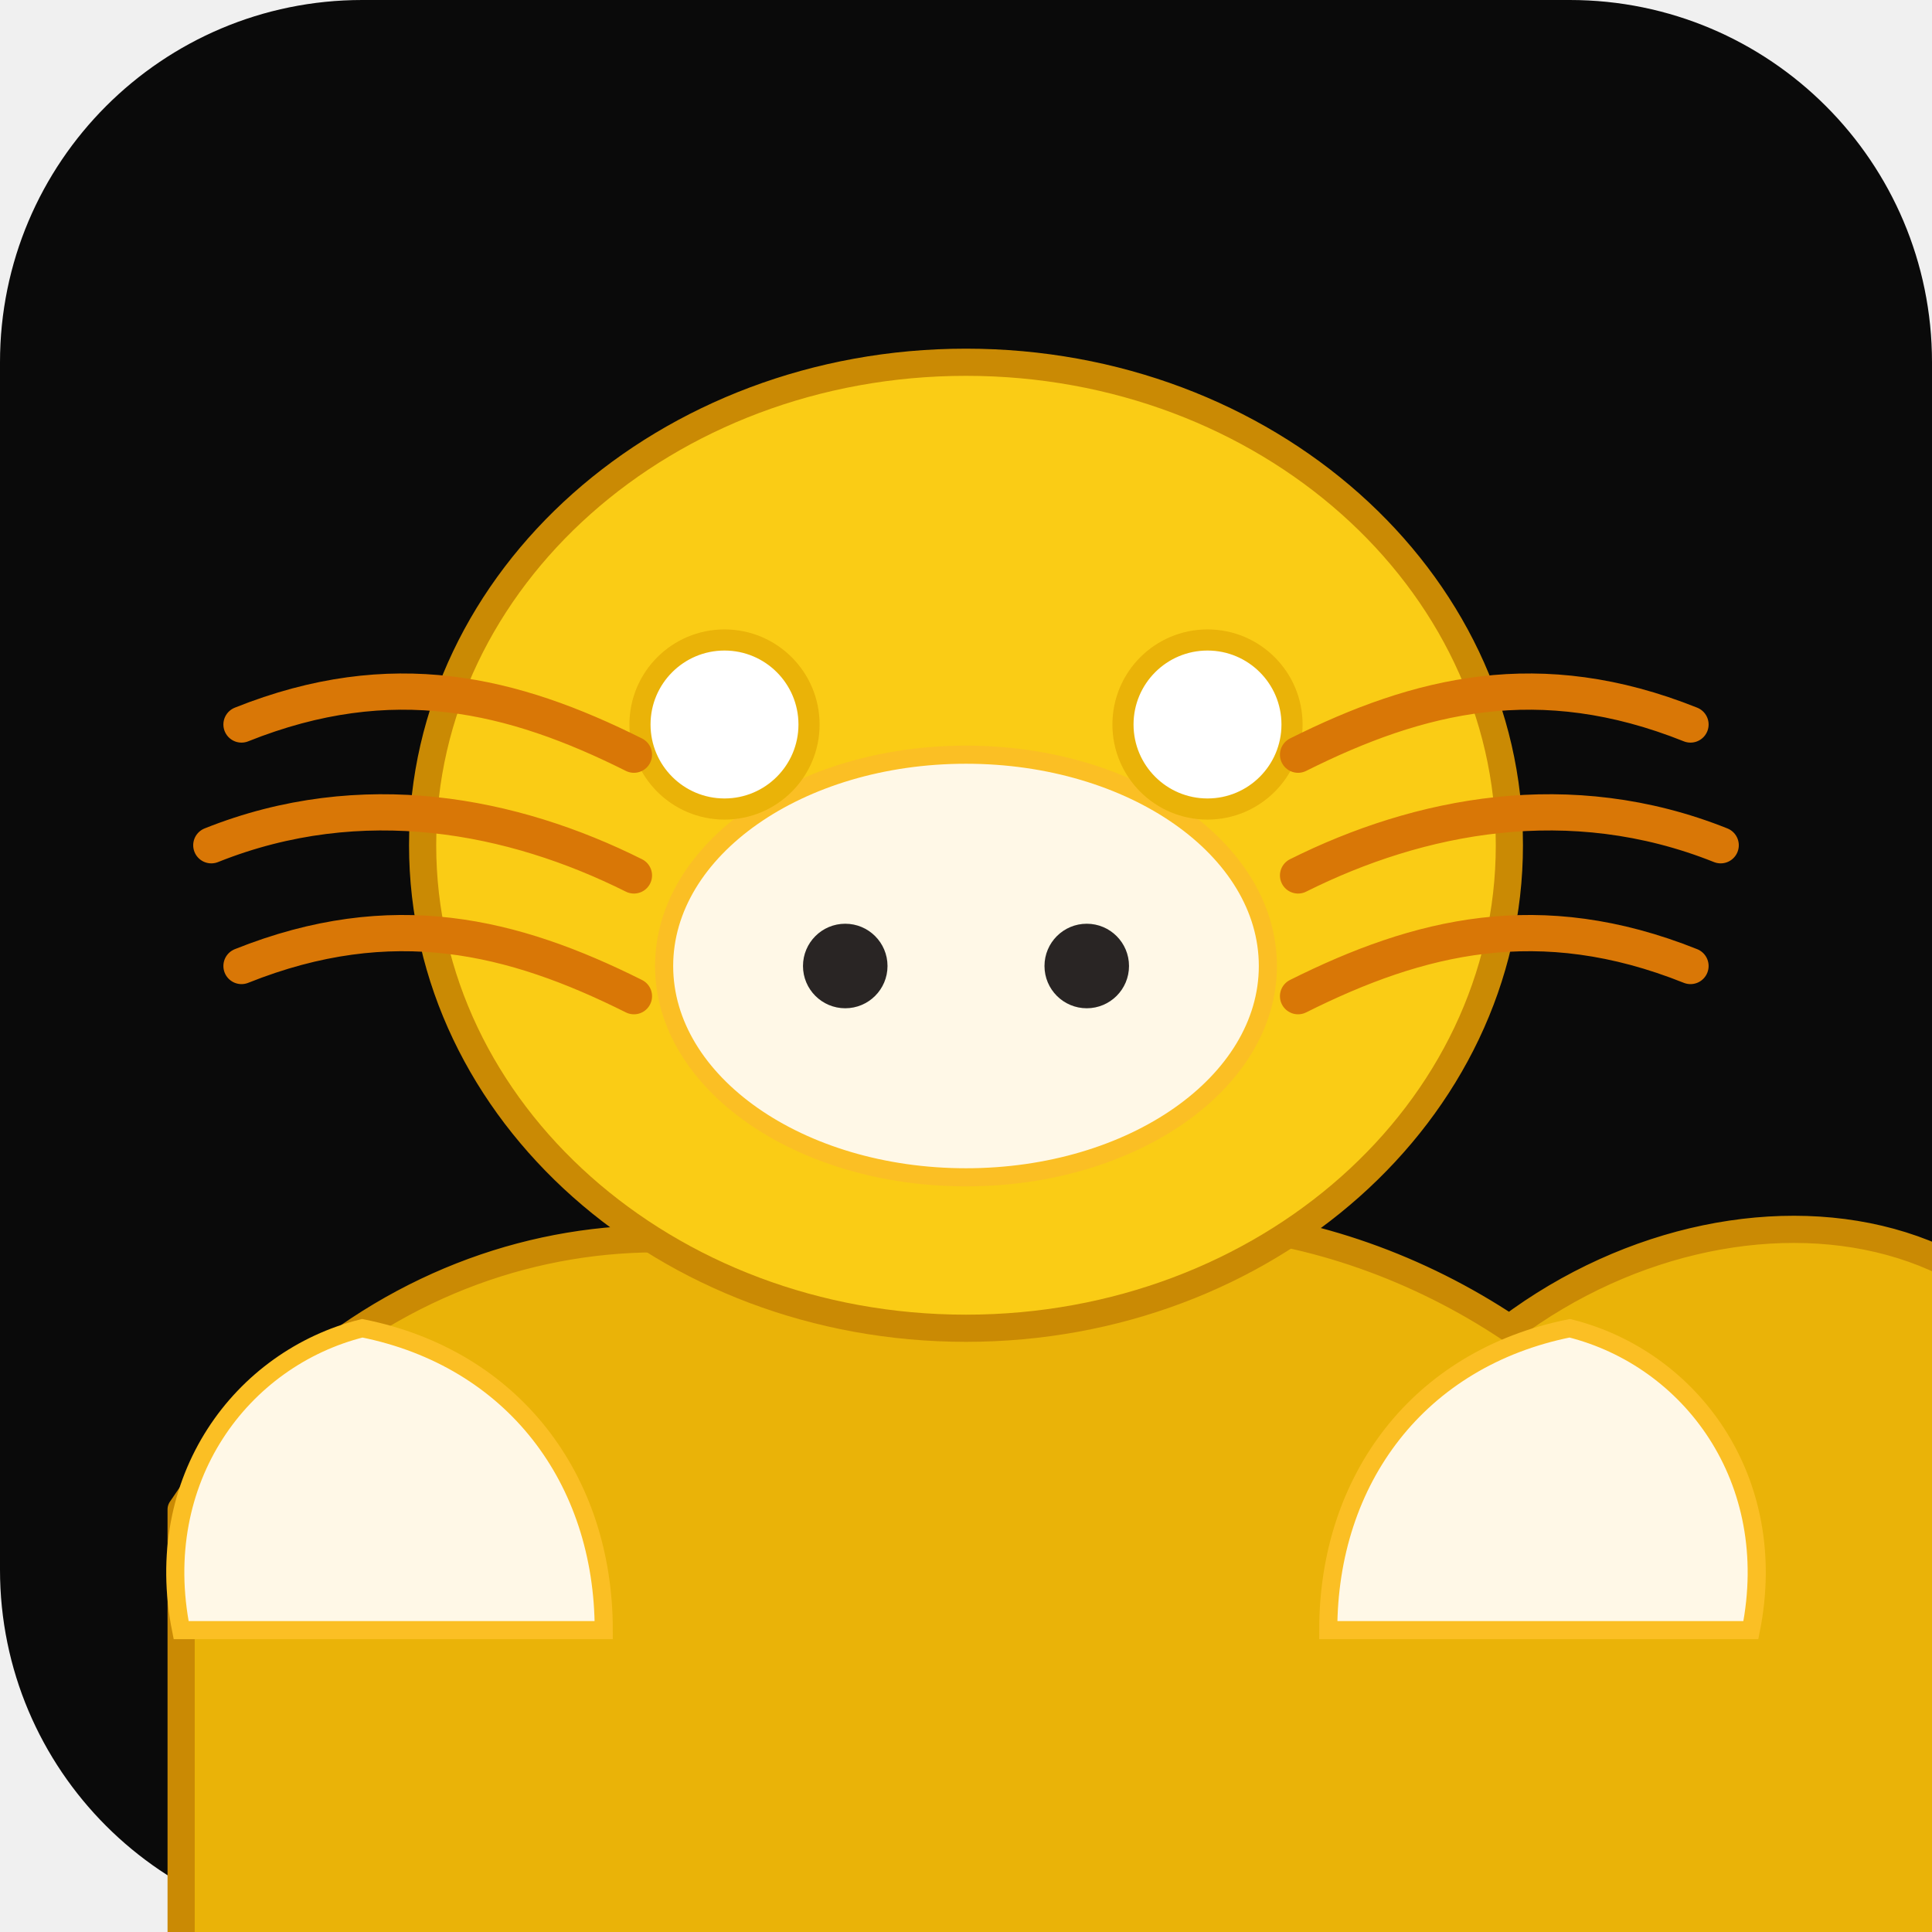
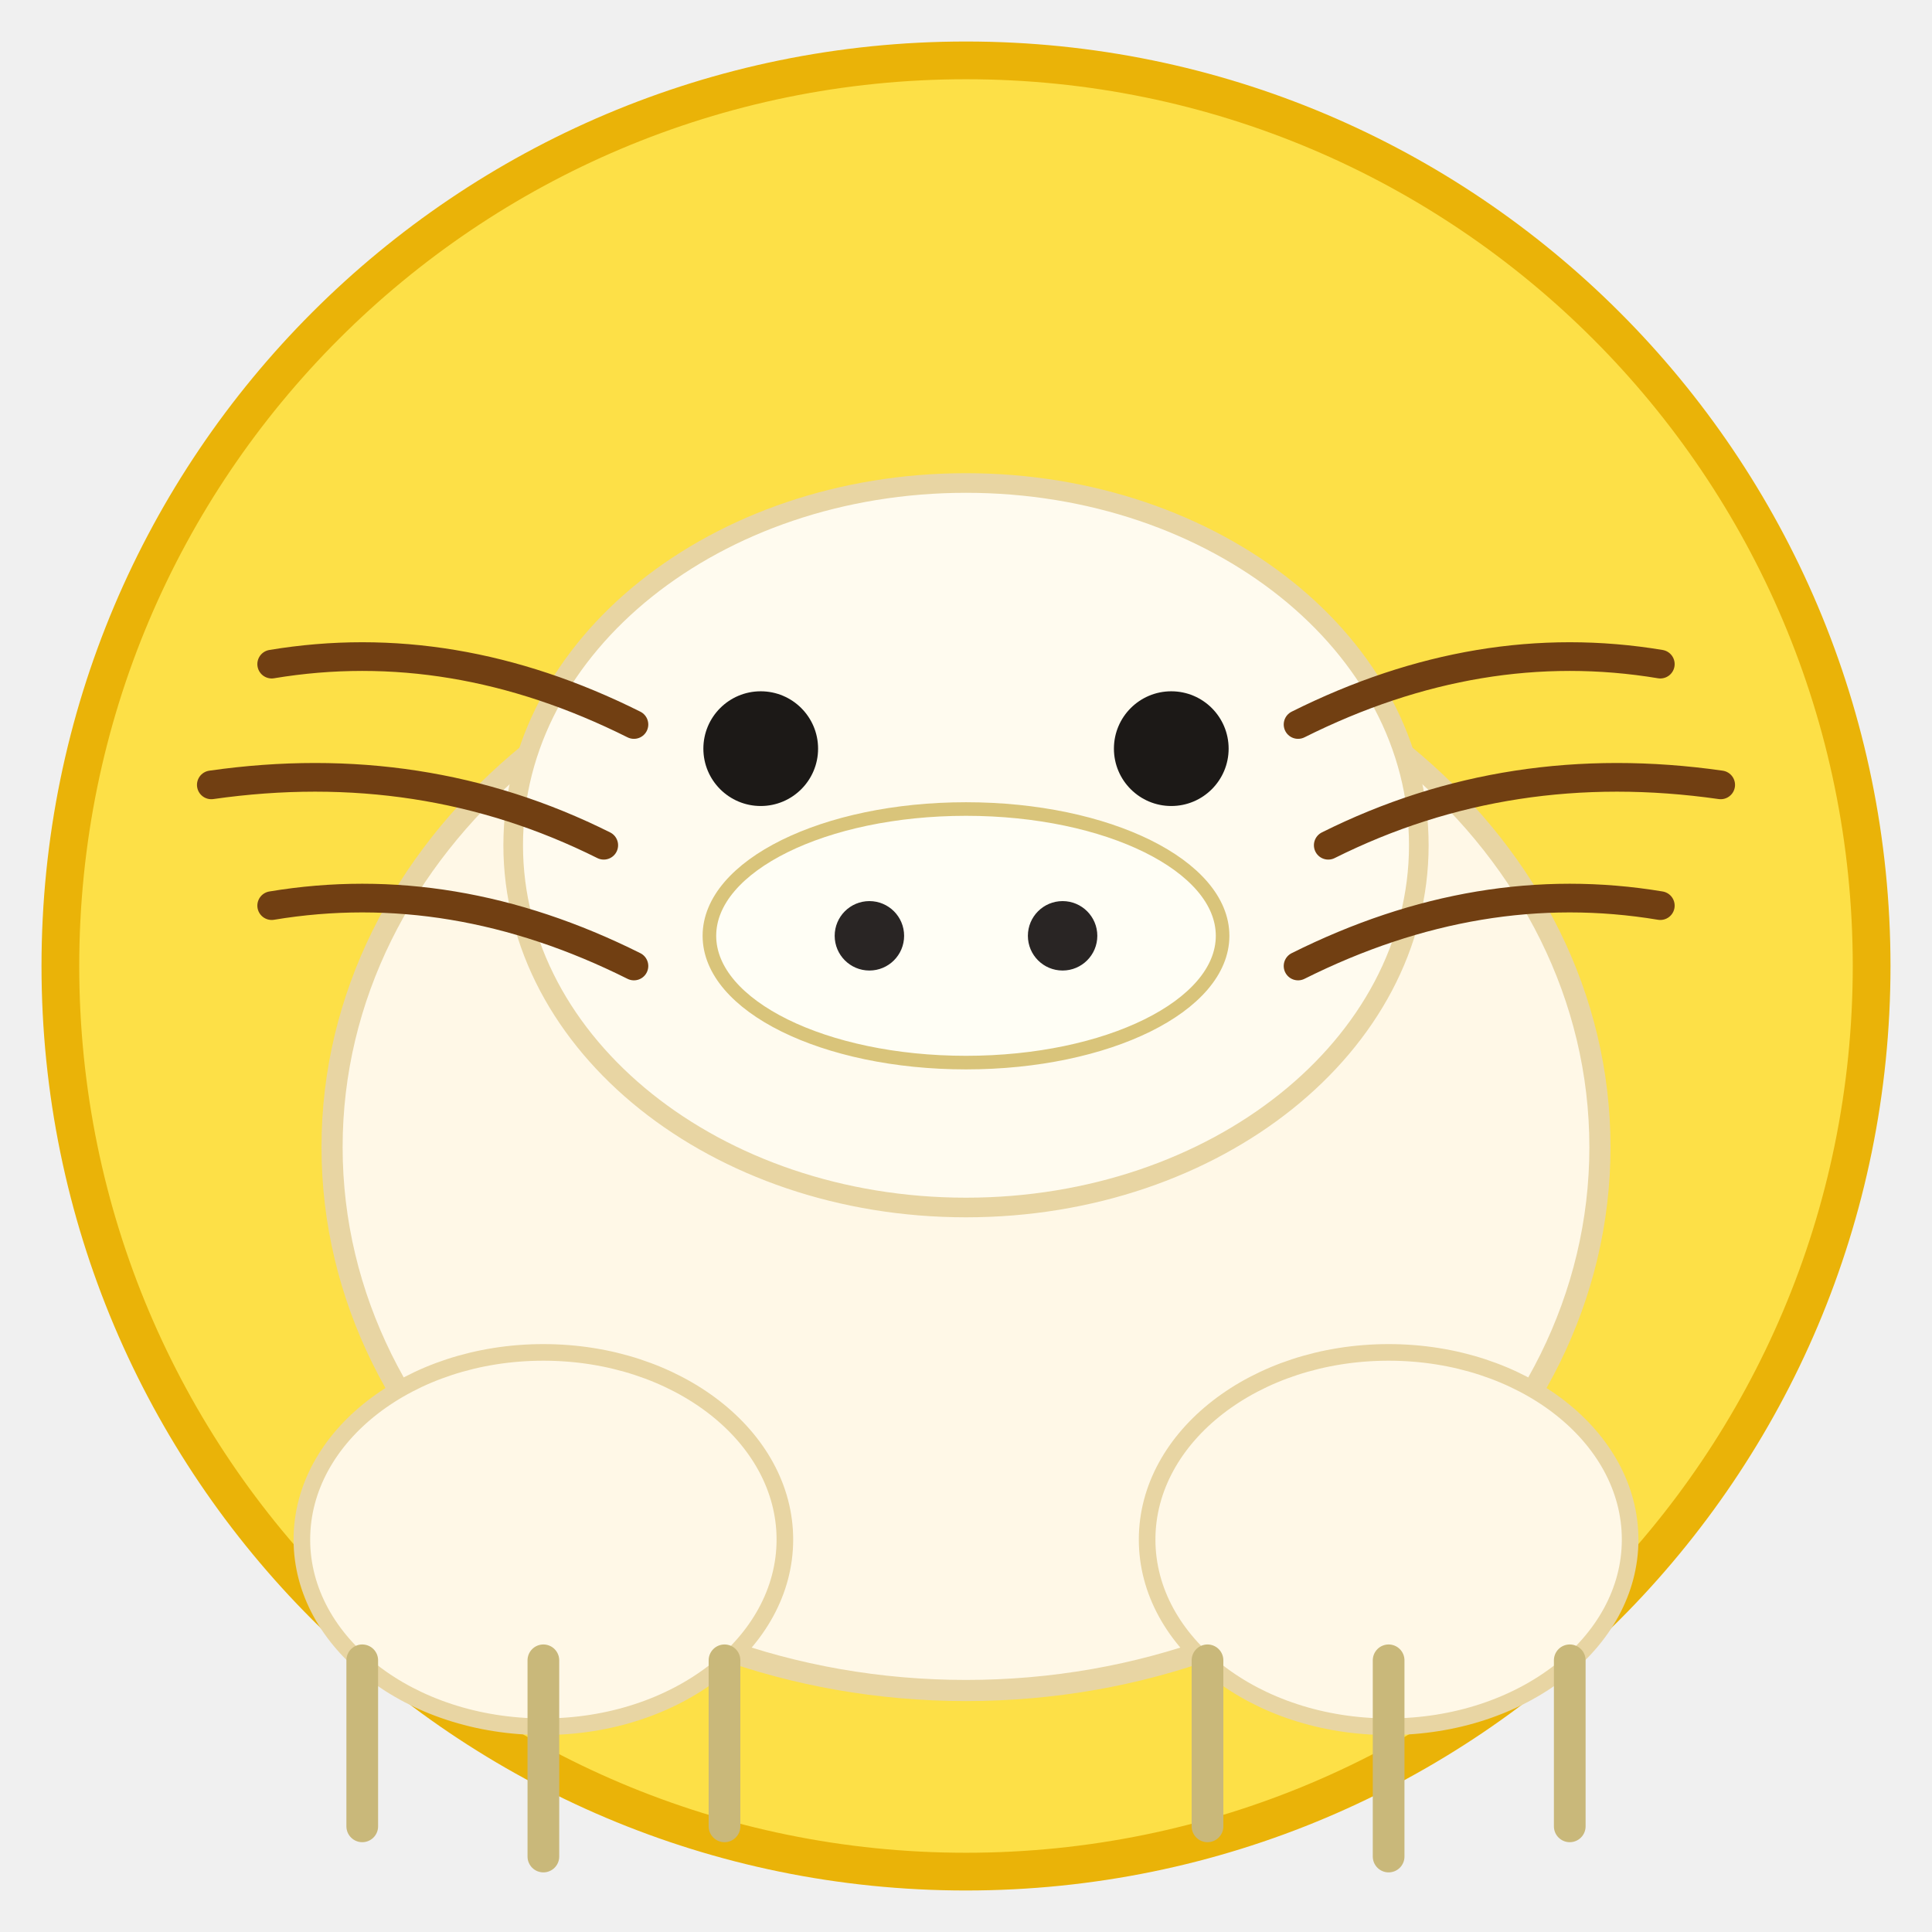
<svg xmlns="http://www.w3.org/2000/svg" viewBox="0 0 64 64" role="img" aria-labelledby="krotFaviconTitle">
-   <rect width="64" height="64" rx="12" fill="#0a0a0a" />
-   <path d="M6 50c6-9 16-11 24-7 6-4 14-3 20 1 8-6 20-4 20 8v13H6V50Z" fill="#EAB308" stroke="#CA8A04" stroke-width="0.9" stroke-linejoin="round" />
-   <ellipse cx="32" cy="28" rx="18" ry="16" fill="#FACC15" stroke="#CA8A04" stroke-width="0.9" />
-   <ellipse cx="32" cy="32" rx="10" ry="7" fill="#FFF8E7" stroke="#FBBF24" stroke-width="0.6" />
-   <circle cx="28" cy="32" r="1.4" fill="#292524" />
-   <circle cx="36" cy="32" r="1.4" fill="#292524" />
-   <circle cx="24" cy="24" r="2.8" fill="#FFFFFF" stroke="#EAB308" stroke-width="0.7" />
-   <circle cx="40" cy="24" r="2.8" fill="#FFFFFF" stroke="#EAB308" stroke-width="0.7" />
-   <g stroke="#D97706" stroke-width="1.2" stroke-linecap="round" fill="none">
-     <path d="M8 24c5-2 9-1 13 1" />
-     <path d="M7 28c5-2 10-1 14 1" />
-     <path d="M8 32c5-2 9-1 13 1" />
-     <path d="M56 24c-5-2-9-1-13 1" />
-     <path d="M57 28c-5-2-10-1-14 1" />
-     <path d="M56 32c-5-2-9-1-13 1" />
+   <circle cx="32" cy="32" r="30" fill="#FDE047" stroke="#EAB308" stroke-width="1.25" />
+   <ellipse cx="32" cy="38" rx="21" ry="18" fill="#FFF8E7" stroke="#E8D5A3" stroke-width="0.7" />
+   <ellipse cx="32" cy="28" rx="15" ry="12" fill="#FFFBEF" stroke="#E8D5A3" stroke-width="0.65" />
+   <ellipse cx="32" cy="31" rx="8.5" ry="4.2" fill="#FFFEF5" stroke="#D9C47A" stroke-width="0.45" />
+   <circle cx="28.8" cy="31" r="1.15" fill="#292524" />
+   <circle cx="35.2" cy="31" r="1.15" fill="#292524" />
+   <circle cx="25.2" cy="24.8" r="1.9" fill="#1c1917" />
+   <circle cx="38.8" cy="24.8" r="1.9" fill="#1c1917" />
+   <g stroke="#713f12" stroke-width="0.95" stroke-linecap="round" fill="none">
+     <path d="M9 22q6-1 12 2" />
+     <path d="M7 26q7-1 13 2" />
+     <path d="M9 30q6-1 12 2" />
+     <path d="M55 22q-6-1-12 2" />
+     <path d="M57 26q-7-1-13 2" />
+     <path d="M55 30q-6-1-12 2" />
  </g>
-   <path d="M12 44c-4 1-7 5-6 10h14c0-5-3-9-8-10Zm40 0c-5 1-8 5-8 10h14c1-5-2-9-6-10Z" fill="#FFF8E7" stroke="#FBBF24" stroke-width="0.6" />
+   <ellipse cx="18" cy="51" rx="8" ry="6.2" fill="#FFF8E7" stroke="#E8D5A3" stroke-width="0.55" />
+   <ellipse cx="46" cy="51" rx="8" ry="6.2" fill="#FFF8E7" stroke="#E8D5A3" stroke-width="0.55" />
+   <g stroke="#C9B87A" stroke-width="1.05" stroke-linecap="round" fill="none">
+     <path d="M12 55v5.5M18 55v6.5M24 55v5.5" />
+     <path d="M40 55v5.5M46 55v6.5M52 55v5.5" />
+   </g>
</svg>
